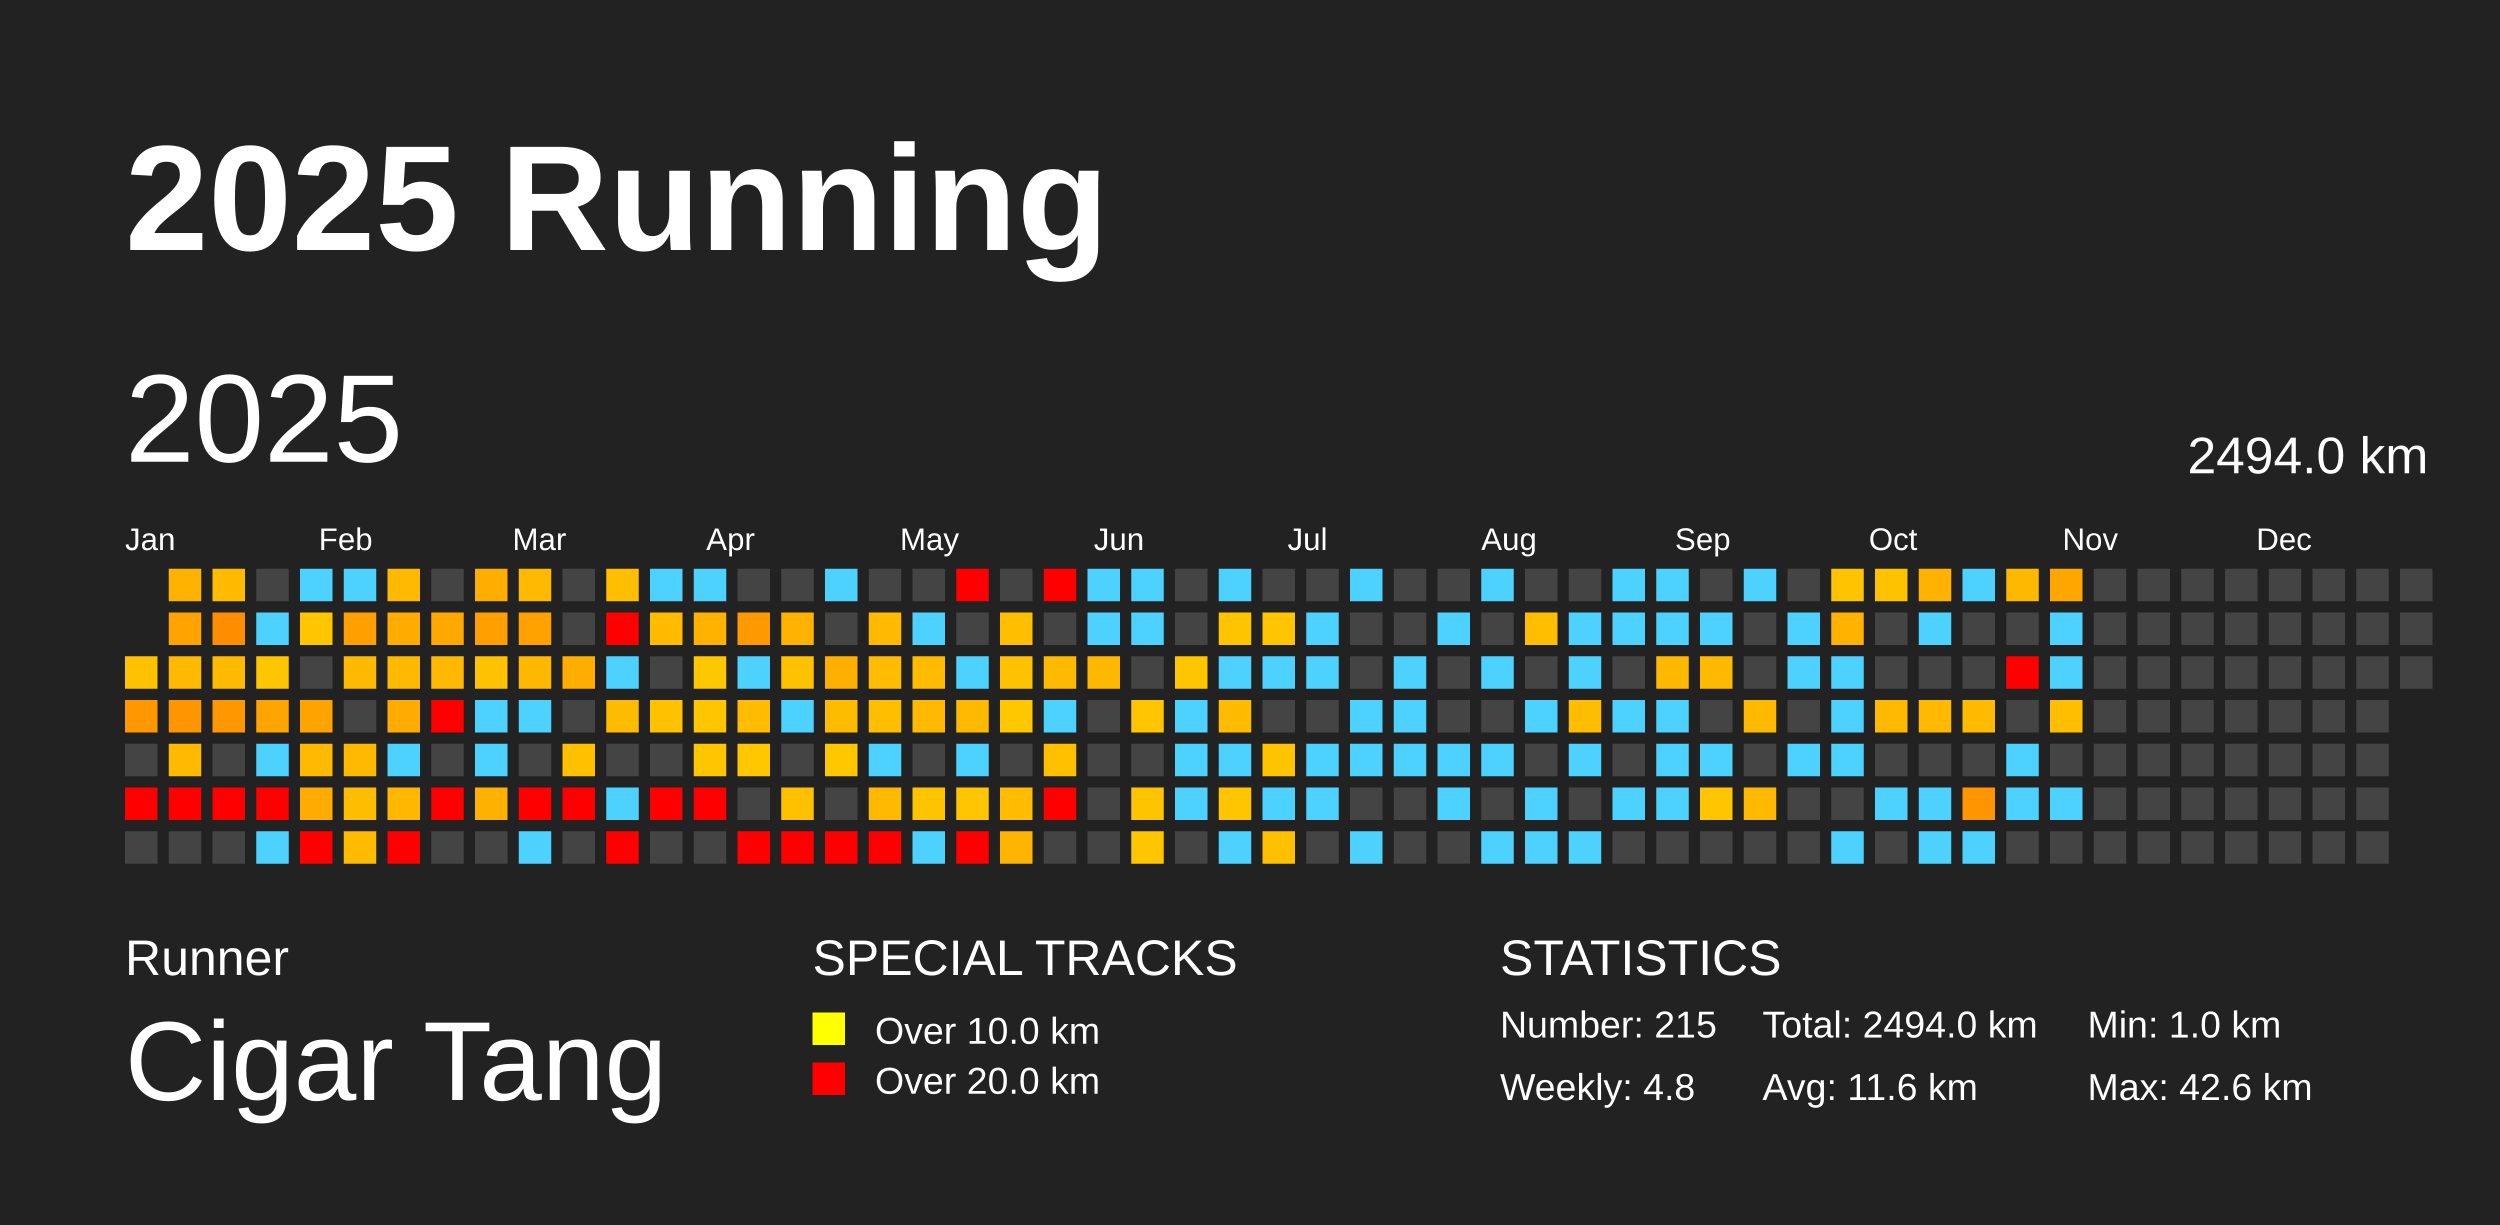
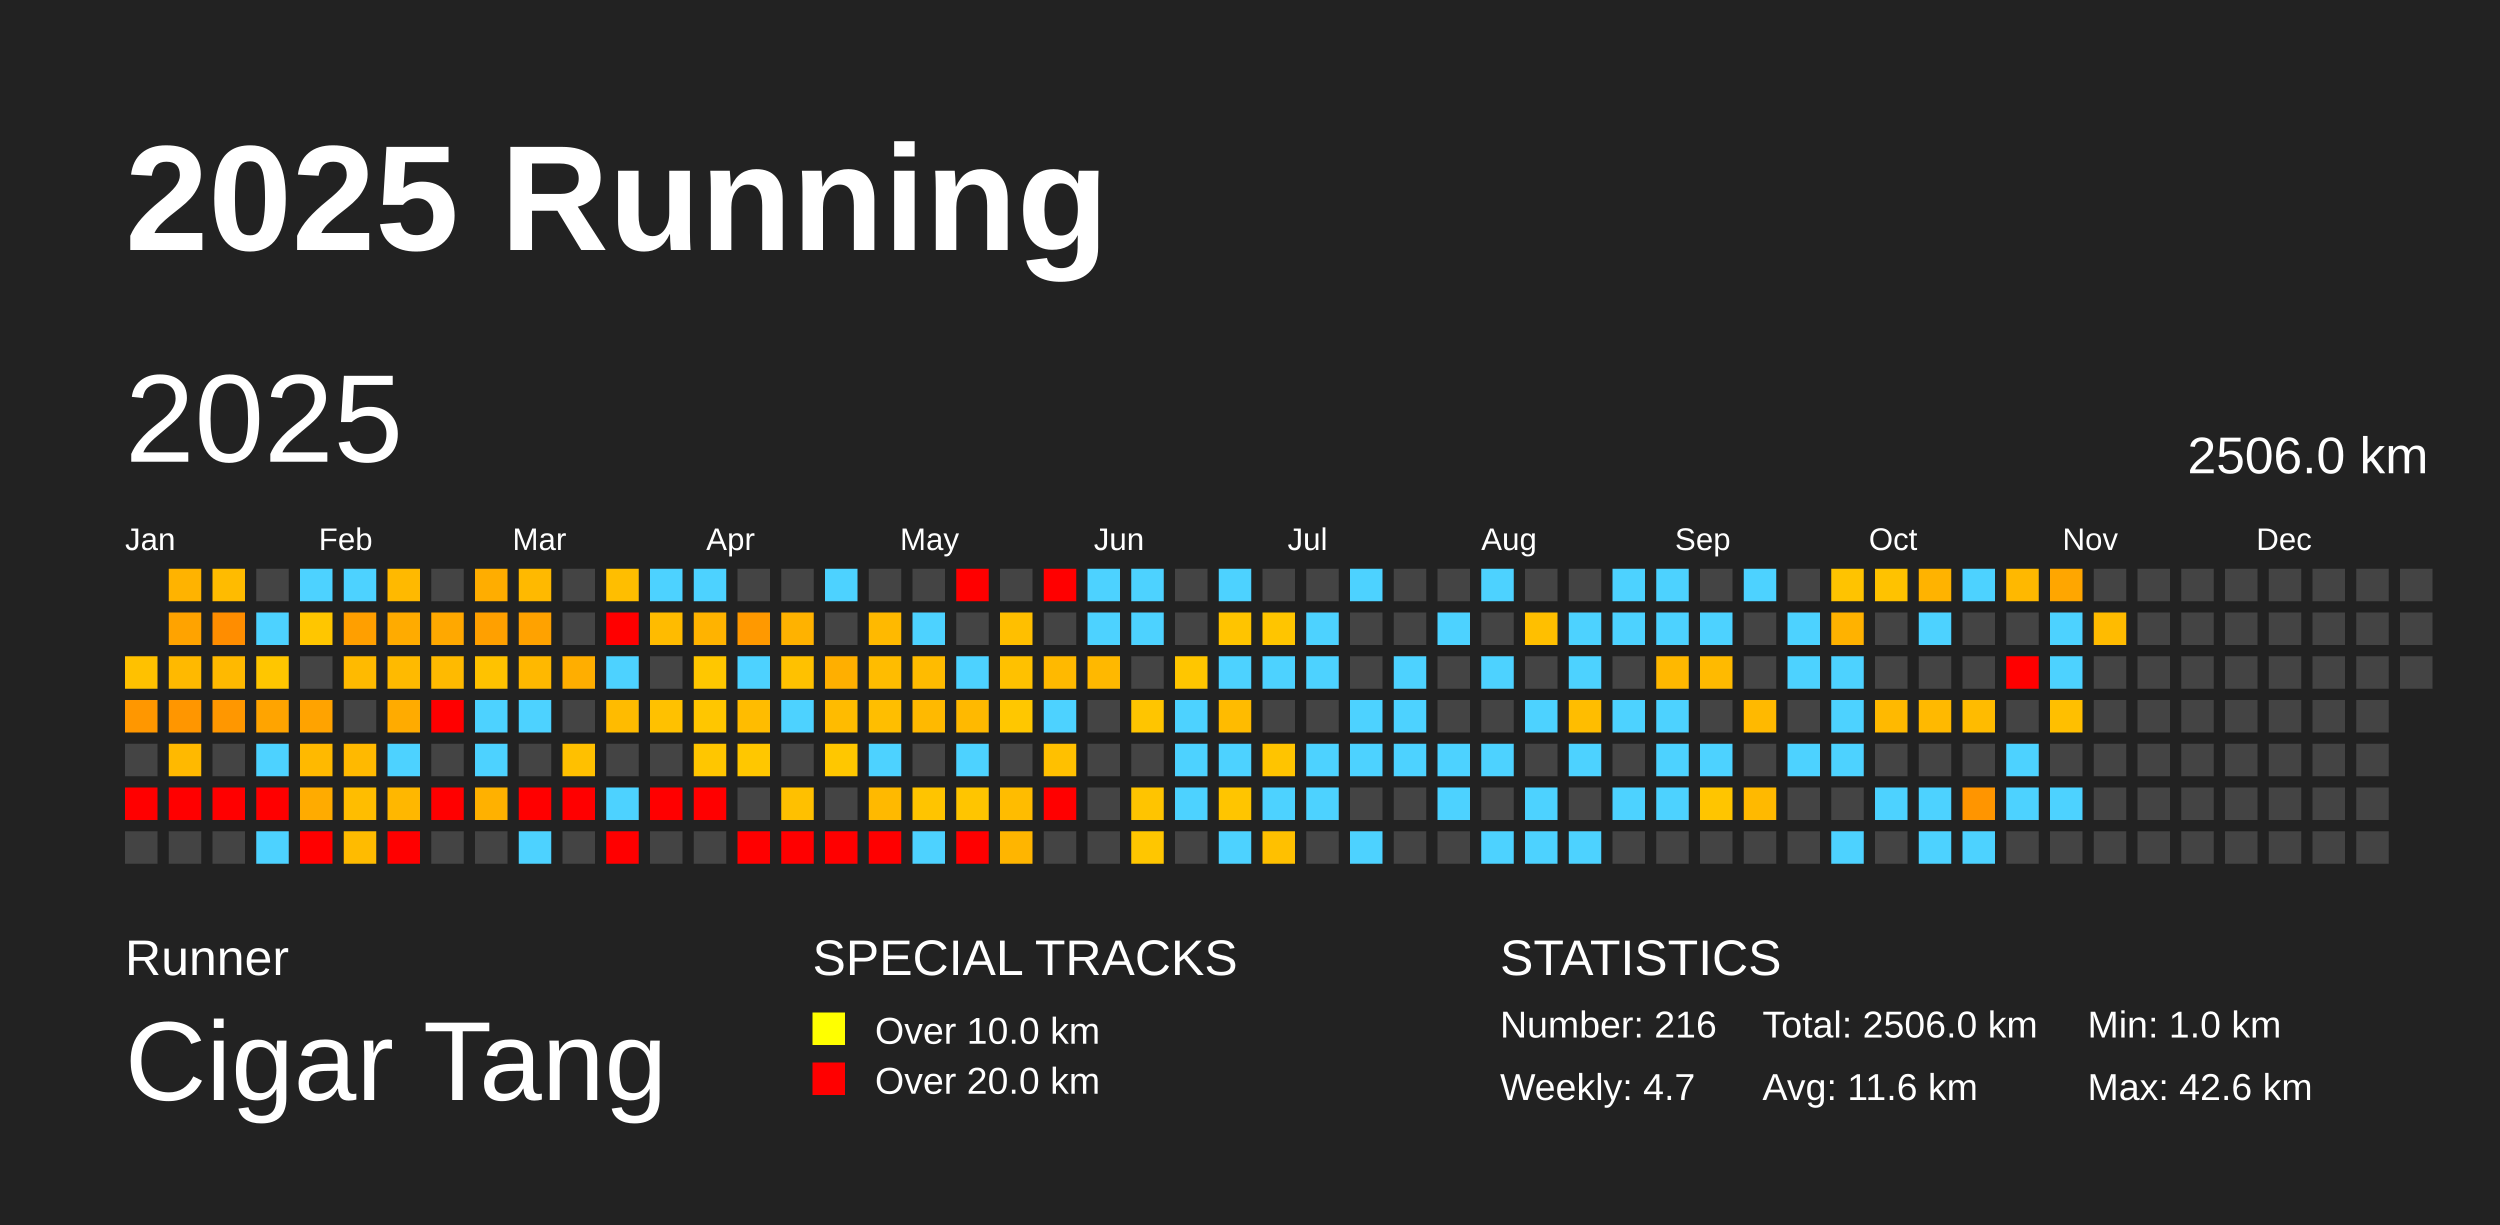
<svg xmlns="http://www.w3.org/2000/svg" baseProfile="full" height="98mm" version="1.1" viewBox="0,0,200,98" width="200mm">
  <defs />
  <rect fill="#222222" height="98" width="200" x="0" y="0" />
  <text fill="#FFFFFF" style="font-size:12px; font-family:Arial; font-weight:bold;" x="10" y="20">2025 Running</text>
  <text fill="#FFFFFF" style="font-size:4px; font-family:Arial" x="10" y="78">Runner</text>
  <text fill="#FFFFFF" style="font-size:9px; font-family:Arial" x="10" y="88">Cigar Tang</text>
  <text fill="#FFFFFF" style="font-size:4px; font-family:Arial" x="65" y="78">SPECIAL TRACKS</text>
  <rect fill="yellow" height="2.6" width="2.6" x="65" y="81" />
  <text fill="#FFFFFF" style="font-size:3px; font-family:Arial" x="70" y="83.5">Over 10.0 km</text>
  <rect fill="red" height="2.6" width="2.6" x="65" y="85" />
  <text fill="#FFFFFF" style="font-size:3px; font-family:Arial" x="70" y="87.5">Over 20.0 km</text>
  <text fill="#FFFFFF" style="font-size:4px; font-family:Arial" x="120" y="78">STATISTICS</text>
-   <text fill="#FFFFFF" style="font-size:3px; font-family:Arial" x="120" y="83">Number: 215</text>
-   <text fill="#FFFFFF" style="font-size:3px; font-family:Arial" x="120" y="88">Weekly: 4.8</text>
-   <text fill="#FFFFFF" style="font-size:3px; font-family:Arial" x="141" y="83">Total: 2494.0 km</text>
+   <text fill="#FFFFFF" style="font-size:3px; font-family:Arial" x="120" y="83">Number: 216</text>
+   <text fill="#FFFFFF" style="font-size:3px; font-family:Arial" x="120" y="88">Weekly: 4.7</text>
+   <text fill="#FFFFFF" style="font-size:3px; font-family:Arial" x="141" y="83">Total: 2506.0 km</text>
  <text fill="#FFFFFF" style="font-size:3px; font-family:Arial" x="141" y="88">Avg: 11.6 km</text>
  <text fill="#FFFFFF" style="font-size:3px; font-family:Arial" x="167" y="83">Min: 1.0 km</text>
  <text fill="#FFFFFF" style="font-size:3px; font-family:Arial" x="167" y="88">Max: 42.6 km</text>
  <text dominant-baseline="hanging" fill="#FFFFFF" style="font-size:10.0px; font-family:Arial;" x="10" y="30">2025</text>
-   <text dominant-baseline="hanging" fill="#FFFFFF" style="font-size:4.125px; font-family:Arial;" x="175" y="35">2494.0 km</text>
+   <text dominant-baseline="hanging" fill="#FFFFFF" style="font-size:4.125px; font-family:Arial;" x="175" y="35">2506.0 km</text>
  <text fill="#FFFFFF" style="font-size:2.5px; font-family:Arial" x="10.0" y="44">Jan</text>
  <text fill="#FFFFFF" style="font-size:2.5px; font-family:Arial" x="25.5" y="44">Feb</text>
  <text fill="#FFFFFF" style="font-size:2.5px; font-family:Arial" x="41.0" y="44">Mar</text>
  <text fill="#FFFFFF" style="font-size:2.5px; font-family:Arial" x="56.5" y="44">Apr</text>
  <text fill="#FFFFFF" style="font-size:2.5px; font-family:Arial" x="72.0" y="44">May</text>
  <text fill="#FFFFFF" style="font-size:2.5px; font-family:Arial" x="87.5" y="44">Jun</text>
  <text fill="#FFFFFF" style="font-size:2.5px; font-family:Arial" x="103.0" y="44">Jul</text>
  <text fill="#FFFFFF" style="font-size:2.5px; font-family:Arial" x="118.5" y="44">Aug</text>
  <text fill="#FFFFFF" style="font-size:2.5px; font-family:Arial" x="134.0" y="44">Sep</text>
  <text fill="#FFFFFF" style="font-size:2.5px; font-family:Arial" x="149.5" y="44">Oct</text>
  <text fill="#FFFFFF" style="font-size:2.5px; font-family:Arial" x="165.0" y="44">Nov</text>
  <text fill="#FFFFFF" style="font-size:2.5px; font-family:Arial" x="180.5" y="44">Dec</text>
  <rect fill="#ffc100" height="2.6" width="2.6" x="10.0" y="52.5" />
  <rect fill="#ff9700" height="2.6" width="2.6" x="10.0" y="56.0" />
  <rect fill="#444444" height="2.6" width="2.6" x="10.0" y="59.5" />
  <rect fill="red" height="2.6" width="2.6" x="10.0" y="63.0" />
  <rect fill="#444444" height="2.6" width="2.6" x="10.0" y="66.5" />
  <rect fill="#ffb300" height="2.6" width="2.6" x="13.5" y="45.5" />
  <rect fill="#ffa300" height="2.6" width="2.6" x="13.5" y="49.0" />
  <rect fill="#ffb900" height="2.6" width="2.6" x="13.5" y="52.5" />
  <rect fill="#ff9600" height="2.6" width="2.6" x="13.5" y="56.0" />
  <rect fill="#ffb900" height="2.6" width="2.6" x="13.5" y="59.5" />
  <rect fill="red" height="2.6" width="2.6" x="13.5" y="63.0" />
  <rect fill="#444444" height="2.6" width="2.6" x="13.5" y="66.5" />
  <rect fill="#ffbb00" height="2.6" width="2.6" x="17.0" y="45.5" />
  <rect fill="#ff8d00" height="2.6" width="2.6" x="17.0" y="49.0" />
  <rect fill="#ffb900" height="2.6" width="2.6" x="17.0" y="52.5" />
  <rect fill="#ff9700" height="2.6" width="2.6" x="17.0" y="56.0" />
  <rect fill="#444444" height="2.6" width="2.6" x="17.0" y="59.5" />
  <rect fill="red" height="2.6" width="2.6" x="17.0" y="63.0" />
  <rect fill="#444444" height="2.6" width="2.6" x="17.0" y="66.5" />
  <rect fill="#444444" height="2.6" width="2.6" x="20.5" y="45.5" />
  <rect fill="#4dd2ff" height="2.6" width="2.6" x="20.5" y="49.0" />
  <rect fill="#ffc600" height="2.6" width="2.6" x="20.5" y="52.5" />
  <rect fill="#ffa400" height="2.6" width="2.6" x="20.5" y="56.0" />
  <rect fill="#4dd2ff" height="2.6" width="2.6" x="20.5" y="59.5" />
  <rect fill="red" height="2.6" width="2.6" x="20.5" y="63.0" />
  <rect fill="#4dd2ff" height="2.6" width="2.6" x="20.5" y="66.5" />
  <rect fill="#4dd2ff" height="2.6" width="2.6" x="24.0" y="45.5" />
  <rect fill="#ffc600" height="2.6" width="2.6" x="24.0" y="49.0" />
  <rect fill="#444444" height="2.6" width="2.6" x="24.0" y="52.5" />
  <rect fill="#ffa300" height="2.6" width="2.6" x="24.0" y="56.0" />
  <rect fill="#ffb900" height="2.6" width="2.6" x="24.0" y="59.5" />
  <rect fill="#ffab00" height="2.6" width="2.6" x="24.0" y="63.0" />
  <rect fill="red" height="2.6" width="2.6" x="24.0" y="66.5" />
  <rect fill="#4dd2ff" height="2.6" width="2.6" x="27.5" y="45.5" />
  <rect fill="#ff9f00" height="2.6" width="2.6" x="27.5" y="49.0" />
  <rect fill="#ffba00" height="2.6" width="2.6" x="27.5" y="52.5" />
  <rect fill="#444444" height="2.6" width="2.6" x="27.5" y="56.0" />
  <rect fill="#ffb900" height="2.6" width="2.6" x="27.5" y="59.5" />
  <rect fill="#ffbd00" height="2.6" width="2.6" x="27.5" y="63.0" />
  <rect fill="#ffbb00" height="2.6" width="2.6" x="27.5" y="66.5" />
  <rect fill="#ffb900" height="2.6" width="2.6" x="31.0" y="45.5" />
  <rect fill="#ffab00" height="2.6" width="2.6" x="31.0" y="49.0" />
  <rect fill="#ffba00" height="2.6" width="2.6" x="31.0" y="52.5" />
  <rect fill="#ffab00" height="2.6" width="2.6" x="31.0" y="56.0" />
  <rect fill="#4dd2ff" height="2.6" width="2.6" x="31.0" y="59.5" />
  <rect fill="#ffb700" height="2.6" width="2.6" x="31.0" y="63.0" />
  <rect fill="red" height="2.6" width="2.6" x="31.0" y="66.5" />
  <rect fill="#444444" height="2.6" width="2.6" x="34.5" y="45.5" />
  <rect fill="#ffa800" height="2.6" width="2.6" x="34.5" y="49.0" />
  <rect fill="#ffba00" height="2.6" width="2.6" x="34.5" y="52.5" />
  <rect fill="red" height="2.6" width="2.6" x="34.5" y="56.0" />
  <rect fill="#444444" height="2.6" width="2.6" x="34.5" y="59.5" />
  <rect fill="red" height="2.6" width="2.6" x="34.5" y="63.0" />
  <rect fill="#444444" height="2.6" width="2.6" x="34.5" y="66.5" />
  <rect fill="#ffad00" height="2.6" width="2.6" x="38.0" y="45.5" />
  <rect fill="#ffa000" height="2.6" width="2.6" x="38.0" y="49.0" />
  <rect fill="#ffc200" height="2.6" width="2.6" x="38.0" y="52.5" />
  <rect fill="#4dd2ff" height="2.6" width="2.6" x="38.0" y="56.0" />
  <rect fill="#4dd2ff" height="2.6" width="2.6" x="38.0" y="59.5" />
  <rect fill="#ffb100" height="2.6" width="2.6" x="38.0" y="63.0" />
  <rect fill="#444444" height="2.6" width="2.6" x="38.0" y="66.5" />
  <rect fill="#ffb900" height="2.6" width="2.6" x="41.5" y="45.5" />
  <rect fill="#ffa200" height="2.6" width="2.6" x="41.5" y="49.0" />
  <rect fill="#ffb800" height="2.6" width="2.6" x="41.5" y="52.5" />
  <rect fill="#4dd2ff" height="2.6" width="2.6" x="41.5" y="56.0" />
  <rect fill="#444444" height="2.6" width="2.6" x="41.5" y="59.5" />
  <rect fill="red" height="2.6" width="2.6" x="41.5" y="63.0" />
  <rect fill="#4dd2ff" height="2.6" width="2.6" x="41.5" y="66.5" />
  <rect fill="#444444" height="2.6" width="2.6" x="45.0" y="45.5" />
  <rect fill="#444444" height="2.6" width="2.6" x="45.0" y="49.0" />
  <rect fill="#ffae00" height="2.6" width="2.6" x="45.0" y="52.5" />
  <rect fill="#444444" height="2.6" width="2.6" x="45.0" y="56.0" />
  <rect fill="#ffc000" height="2.6" width="2.6" x="45.0" y="59.5" />
  <rect fill="red" height="2.6" width="2.6" x="45.0" y="63.0" />
  <rect fill="#444444" height="2.6" width="2.6" x="45.0" y="66.5" />
  <rect fill="#ffbe00" height="2.6" width="2.6" x="48.5" y="45.5" />
  <rect fill="red" height="2.6" width="2.6" x="48.5" y="49.0" />
  <rect fill="#4dd2ff" height="2.6" width="2.6" x="48.5" y="52.5" />
  <rect fill="#ffbb00" height="2.6" width="2.6" x="48.5" y="56.0" />
  <rect fill="#444444" height="2.6" width="2.6" x="48.5" y="59.5" />
  <rect fill="#4dd2ff" height="2.6" width="2.6" x="48.5" y="63.0" />
  <rect fill="red" height="2.6" width="2.6" x="48.5" y="66.5" />
  <rect fill="#4dd2ff" height="2.6" width="2.6" x="52.0" y="45.5" />
  <rect fill="#ffbb00" height="2.6" width="2.6" x="52.0" y="49.0" />
  <rect fill="#444444" height="2.6" width="2.6" x="52.0" y="52.5" />
  <rect fill="#ffc100" height="2.6" width="2.6" x="52.0" y="56.0" />
  <rect fill="#444444" height="2.6" width="2.6" x="52.0" y="59.5" />
  <rect fill="red" height="2.6" width="2.6" x="52.0" y="63.0" />
  <rect fill="#444444" height="2.6" width="2.6" x="52.0" y="66.5" />
  <rect fill="#4dd2ff" height="2.6" width="2.6" x="55.5" y="45.5" />
  <rect fill="#ffb300" height="2.6" width="2.6" x="55.5" y="49.0" />
  <rect fill="#ffc700" height="2.6" width="2.6" x="55.5" y="52.5" />
  <rect fill="#ffc600" height="2.6" width="2.6" x="55.5" y="56.0" />
  <rect fill="#ffc600" height="2.6" width="2.6" x="55.5" y="59.5" />
  <rect fill="red" height="2.6" width="2.6" x="55.5" y="63.0" />
  <rect fill="#444444" height="2.6" width="2.6" x="55.5" y="66.5" />
  <rect fill="#444444" height="2.6" width="2.6" x="59.0" y="45.5" />
  <rect fill="#ff9900" height="2.6" width="2.6" x="59.0" y="49.0" />
  <rect fill="#4dd2ff" height="2.6" width="2.6" x="59.0" y="52.5" />
  <rect fill="#ffbc00" height="2.6" width="2.6" x="59.0" y="56.0" />
  <rect fill="#ffc700" height="2.6" width="2.6" x="59.0" y="59.5" />
  <rect fill="#444444" height="2.6" width="2.6" x="59.0" y="63.0" />
  <rect fill="red" height="2.6" width="2.6" x="59.0" y="66.5" />
  <rect fill="#444444" height="2.6" width="2.6" x="62.5" y="45.5" />
  <rect fill="#ffb200" height="2.6" width="2.6" x="62.5" y="49.0" />
  <rect fill="#ffc100" height="2.6" width="2.6" x="62.5" y="52.5" />
  <rect fill="#4dd2ff" height="2.6" width="2.6" x="62.5" y="56.0" />
  <rect fill="#444444" height="2.6" width="2.6" x="62.5" y="59.5" />
  <rect fill="#ffc000" height="2.6" width="2.6" x="62.5" y="63.0" />
  <rect fill="red" height="2.6" width="2.6" x="62.5" y="66.5" />
  <rect fill="#4dd2ff" height="2.6" width="2.6" x="66.0" y="45.5" />
  <rect fill="#444444" height="2.6" width="2.6" x="66.0" y="49.0" />
  <rect fill="#ffaf00" height="2.6" width="2.6" x="66.0" y="52.5" />
  <rect fill="#ffbb00" height="2.6" width="2.6" x="66.0" y="56.0" />
  <rect fill="#ffc700" height="2.6" width="2.6" x="66.0" y="59.5" />
  <rect fill="#444444" height="2.6" width="2.6" x="66.0" y="63.0" />
  <rect fill="red" height="2.6" width="2.6" x="66.0" y="66.5" />
  <rect fill="#444444" height="2.6" width="2.6" x="69.5" y="45.5" />
  <rect fill="#ffb900" height="2.6" width="2.6" x="69.5" y="49.0" />
  <rect fill="#ffbc00" height="2.6" width="2.6" x="69.5" y="52.5" />
  <rect fill="#ffbe00" height="2.6" width="2.6" x="69.5" y="56.0" />
  <rect fill="#4dd2ff" height="2.6" width="2.6" x="69.5" y="59.5" />
  <rect fill="#ffb900" height="2.6" width="2.6" x="69.5" y="63.0" />
  <rect fill="red" height="2.6" width="2.6" x="69.5" y="66.5" />
  <rect fill="#444444" height="2.6" width="2.6" x="73.0" y="45.5" />
  <rect fill="#4dd2ff" height="2.6" width="2.6" x="73.0" y="49.0" />
  <rect fill="#ffbb00" height="2.6" width="2.6" x="73.0" y="52.5" />
  <rect fill="#ffb900" height="2.6" width="2.6" x="73.0" y="56.0" />
  <rect fill="#444444" height="2.6" width="2.6" x="73.0" y="59.5" />
  <rect fill="#ffc400" height="2.6" width="2.6" x="73.0" y="63.0" />
  <rect fill="#4dd2ff" height="2.6" width="2.6" x="73.0" y="66.5" />
  <rect fill="red" height="2.6" width="2.6" x="76.5" y="45.5" />
  <rect fill="#444444" height="2.6" width="2.6" x="76.5" y="49.0" />
  <rect fill="#4dd2ff" height="2.6" width="2.6" x="76.5" y="52.5" />
  <rect fill="#ffb900" height="2.6" width="2.6" x="76.5" y="56.0" />
  <rect fill="#4dd2ff" height="2.6" width="2.6" x="76.5" y="59.5" />
  <rect fill="#ffc500" height="2.6" width="2.6" x="76.5" y="63.0" />
  <rect fill="red" height="2.6" width="2.6" x="76.5" y="66.5" />
  <rect fill="#444444" height="2.6" width="2.6" x="80.0" y="45.5" />
  <rect fill="#ffbf00" height="2.6" width="2.6" x="80.0" y="49.0" />
  <rect fill="#ffc100" height="2.6" width="2.6" x="80.0" y="52.5" />
  <rect fill="#ffc700" height="2.6" width="2.6" x="80.0" y="56.0" />
  <rect fill="#444444" height="2.6" width="2.6" x="80.0" y="59.5" />
  <rect fill="#ffbc00" height="2.6" width="2.6" x="80.0" y="63.0" />
  <rect fill="#ffb500" height="2.6" width="2.6" x="80.0" y="66.5" />
  <rect fill="red" height="2.6" width="2.6" x="83.5" y="45.5" />
  <rect fill="#444444" height="2.6" width="2.6" x="83.5" y="49.0" />
  <rect fill="#ffb900" height="2.6" width="2.6" x="83.5" y="52.5" />
  <rect fill="#4dd2ff" height="2.6" width="2.6" x="83.5" y="56.0" />
  <rect fill="#ffc000" height="2.6" width="2.6" x="83.5" y="59.5" />
  <rect fill="red" height="2.6" width="2.6" x="83.5" y="63.0" />
  <rect fill="#444444" height="2.6" width="2.6" x="83.5" y="66.5" />
  <rect fill="#4dd2ff" height="2.6" width="2.6" x="87.0" y="45.5" />
  <rect fill="#4dd2ff" height="2.6" width="2.6" x="87.0" y="49.0" />
  <rect fill="#ffb800" height="2.6" width="2.6" x="87.0" y="52.5" />
  <rect fill="#444444" height="2.6" width="2.6" x="87.0" y="56.0" />
  <rect fill="#444444" height="2.6" width="2.6" x="87.0" y="59.5" />
  <rect fill="#444444" height="2.6" width="2.6" x="87.0" y="63.0" />
  <rect fill="#444444" height="2.6" width="2.6" x="87.0" y="66.5" />
  <rect fill="#4dd2ff" height="2.6" width="2.6" x="90.5" y="45.5" />
  <rect fill="#4dd2ff" height="2.6" width="2.6" x="90.5" y="49.0" />
  <rect fill="#444444" height="2.6" width="2.6" x="90.5" y="52.5" />
  <rect fill="#ffc500" height="2.6" width="2.6" x="90.5" y="56.0" />
  <rect fill="#444444" height="2.6" width="2.6" x="90.5" y="59.5" />
  <rect fill="#ffc400" height="2.6" width="2.6" x="90.5" y="63.0" />
  <rect fill="#ffc600" height="2.6" width="2.6" x="90.5" y="66.5" />
  <rect fill="#444444" height="2.6" width="2.6" x="94.0" y="45.5" />
  <rect fill="#444444" height="2.6" width="2.6" x="94.0" y="49.0" />
  <rect fill="#ffc600" height="2.6" width="2.6" x="94.0" y="52.5" />
  <rect fill="#4dd2ff" height="2.6" width="2.6" x="94.0" y="56.0" />
  <rect fill="#4dd2ff" height="2.6" width="2.6" x="94.0" y="59.5" />
  <rect fill="#4dd2ff" height="2.6" width="2.6" x="94.0" y="63.0" />
  <rect fill="#444444" height="2.6" width="2.6" x="94.0" y="66.5" />
  <rect fill="#4dd2ff" height="2.6" width="2.6" x="97.5" y="45.5" />
  <rect fill="#ffc400" height="2.6" width="2.6" x="97.5" y="49.0" />
  <rect fill="#4dd2ff" height="2.6" width="2.6" x="97.5" y="52.5" />
  <rect fill="#ffbb00" height="2.6" width="2.6" x="97.5" y="56.0" />
  <rect fill="#4dd2ff" height="2.6" width="2.6" x="97.5" y="59.5" />
  <rect fill="#ffc500" height="2.6" width="2.6" x="97.5" y="63.0" />
  <rect fill="#4dd2ff" height="2.6" width="2.6" x="97.5" y="66.5" />
  <rect fill="#444444" height="2.6" width="2.6" x="101.0" y="45.5" />
  <rect fill="#ffc500" height="2.6" width="2.6" x="101.0" y="49.0" />
  <rect fill="#4dd2ff" height="2.6" width="2.6" x="101.0" y="52.5" />
  <rect fill="#444444" height="2.6" width="2.6" x="101.0" y="56.0" />
  <rect fill="#ffc400" height="2.6" width="2.6" x="101.0" y="59.5" />
  <rect fill="#4dd2ff" height="2.6" width="2.6" x="101.0" y="63.0" />
  <rect fill="#ffc000" height="2.6" width="2.6" x="101.0" y="66.5" />
  <rect fill="#444444" height="2.6" width="2.6" x="104.5" y="45.5" />
  <rect fill="#4dd2ff" height="2.6" width="2.6" x="104.5" y="49.0" />
  <rect fill="#4dd2ff" height="2.6" width="2.6" x="104.5" y="52.5" />
  <rect fill="#444444" height="2.6" width="2.6" x="104.5" y="56.0" />
  <rect fill="#4dd2ff" height="2.6" width="2.6" x="104.5" y="59.5" />
  <rect fill="#4dd2ff" height="2.6" width="2.6" x="104.5" y="63.0" />
  <rect fill="#444444" height="2.6" width="2.6" x="104.5" y="66.5" />
  <rect fill="#4dd2ff" height="2.6" width="2.6" x="108.0" y="45.5" />
  <rect fill="#444444" height="2.6" width="2.6" x="108.0" y="49.0" />
  <rect fill="#444444" height="2.6" width="2.6" x="108.0" y="52.5" />
  <rect fill="#4dd2ff" height="2.6" width="2.6" x="108.0" y="56.0" />
  <rect fill="#4dd2ff" height="2.6" width="2.6" x="108.0" y="59.5" />
  <rect fill="#444444" height="2.6" width="2.6" x="108.0" y="63.0" />
  <rect fill="#4dd2ff" height="2.6" width="2.6" x="108.0" y="66.5" />
  <rect fill="#444444" height="2.6" width="2.6" x="111.5" y="45.5" />
  <rect fill="#444444" height="2.6" width="2.6" x="111.5" y="49.0" />
  <rect fill="#4dd2ff" height="2.6" width="2.6" x="111.5" y="52.5" />
  <rect fill="#4dd2ff" height="2.6" width="2.6" x="111.5" y="56.0" />
  <rect fill="#4dd2ff" height="2.6" width="2.6" x="111.5" y="59.5" />
  <rect fill="#444444" height="2.6" width="2.6" x="111.5" y="63.0" />
  <rect fill="#444444" height="2.6" width="2.6" x="111.5" y="66.5" />
  <rect fill="#444444" height="2.6" width="2.6" x="115.0" y="45.5" />
  <rect fill="#4dd2ff" height="2.6" width="2.6" x="115.0" y="49.0" />
  <rect fill="#444444" height="2.6" width="2.6" x="115.0" y="52.5" />
  <rect fill="#444444" height="2.6" width="2.6" x="115.0" y="56.0" />
  <rect fill="#4dd2ff" height="2.6" width="2.6" x="115.0" y="59.5" />
  <rect fill="#4dd2ff" height="2.6" width="2.6" x="115.0" y="63.0" />
  <rect fill="#444444" height="2.6" width="2.6" x="115.0" y="66.5" />
  <rect fill="#4dd2ff" height="2.6" width="2.6" x="118.5" y="45.5" />
  <rect fill="#444444" height="2.6" width="2.6" x="118.5" y="49.0" />
  <rect fill="#4dd2ff" height="2.6" width="2.6" x="118.5" y="52.5" />
  <rect fill="#444444" height="2.6" width="2.6" x="118.5" y="56.0" />
  <rect fill="#4dd2ff" height="2.6" width="2.6" x="118.5" y="59.5" />
  <rect fill="#444444" height="2.6" width="2.6" x="118.5" y="63.0" />
  <rect fill="#4dd2ff" height="2.6" width="2.6" x="118.5" y="66.5" />
  <rect fill="#444444" height="2.6" width="2.6" x="122.0" y="45.5" />
  <rect fill="#ffbf00" height="2.6" width="2.6" x="122.0" y="49.0" />
  <rect fill="#444444" height="2.6" width="2.6" x="122.0" y="52.5" />
  <rect fill="#4dd2ff" height="2.6" width="2.6" x="122.0" y="56.0" />
  <rect fill="#444444" height="2.6" width="2.6" x="122.0" y="59.5" />
  <rect fill="#4dd2ff" height="2.6" width="2.6" x="122.0" y="63.0" />
  <rect fill="#4dd2ff" height="2.6" width="2.6" x="122.0" y="66.5" />
  <rect fill="#444444" height="2.6" width="2.6" x="125.5" y="45.5" />
  <rect fill="#4dd2ff" height="2.6" width="2.6" x="125.5" y="49.0" />
  <rect fill="#4dd2ff" height="2.6" width="2.6" x="125.5" y="52.5" />
  <rect fill="#ffbd00" height="2.6" width="2.6" x="125.5" y="56.0" />
  <rect fill="#4dd2ff" height="2.6" width="2.6" x="125.5" y="59.5" />
  <rect fill="#444444" height="2.6" width="2.6" x="125.5" y="63.0" />
  <rect fill="#4dd2ff" height="2.6" width="2.6" x="125.5" y="66.5" />
  <rect fill="#4dd2ff" height="2.6" width="2.6" x="129.0" y="45.5" />
  <rect fill="#4dd2ff" height="2.6" width="2.6" x="129.0" y="49.0" />
  <rect fill="#444444" height="2.6" width="2.6" x="129.0" y="52.5" />
  <rect fill="#4dd2ff" height="2.6" width="2.6" x="129.0" y="56.0" />
  <rect fill="#444444" height="2.6" width="2.6" x="129.0" y="59.5" />
  <rect fill="#4dd2ff" height="2.6" width="2.6" x="129.0" y="63.0" />
  <rect fill="#444444" height="2.6" width="2.6" x="129.0" y="66.5" />
  <rect fill="#4dd2ff" height="2.6" width="2.6" x="132.5" y="45.5" />
  <rect fill="#4dd2ff" height="2.6" width="2.6" x="132.5" y="49.0" />
  <rect fill="#ffb800" height="2.6" width="2.6" x="132.5" y="52.5" />
  <rect fill="#4dd2ff" height="2.6" width="2.6" x="132.5" y="56.0" />
  <rect fill="#4dd2ff" height="2.6" width="2.6" x="132.5" y="59.5" />
  <rect fill="#4dd2ff" height="2.6" width="2.6" x="132.5" y="63.0" />
  <rect fill="#444444" height="2.6" width="2.6" x="132.5" y="66.5" />
  <rect fill="#444444" height="2.6" width="2.6" x="136.0" y="45.5" />
  <rect fill="#4dd2ff" height="2.6" width="2.6" x="136.0" y="49.0" />
  <rect fill="#ffba00" height="2.6" width="2.6" x="136.0" y="52.5" />
  <rect fill="#444444" height="2.6" width="2.6" x="136.0" y="56.0" />
  <rect fill="#4dd2ff" height="2.6" width="2.6" x="136.0" y="59.5" />
  <rect fill="#ffc500" height="2.6" width="2.6" x="136.0" y="63.0" />
  <rect fill="#444444" height="2.6" width="2.6" x="136.0" y="66.5" />
  <rect fill="#4dd2ff" height="2.6" width="2.6" x="139.5" y="45.5" />
  <rect fill="#444444" height="2.6" width="2.6" x="139.5" y="49.0" />
  <rect fill="#444444" height="2.6" width="2.6" x="139.5" y="52.5" />
  <rect fill="#ffb900" height="2.6" width="2.6" x="139.5" y="56.0" />
  <rect fill="#444444" height="2.6" width="2.6" x="139.5" y="59.5" />
  <rect fill="#ffb900" height="2.6" width="2.6" x="139.5" y="63.0" />
  <rect fill="#444444" height="2.6" width="2.6" x="139.5" y="66.5" />
  <rect fill="#444444" height="2.6" width="2.6" x="143.0" y="45.5" />
  <rect fill="#4dd2ff" height="2.6" width="2.6" x="143.0" y="49.0" />
  <rect fill="#4dd2ff" height="2.6" width="2.6" x="143.0" y="52.5" />
  <rect fill="#444444" height="2.6" width="2.6" x="143.0" y="56.0" />
  <rect fill="#4dd2ff" height="2.6" width="2.6" x="143.0" y="59.5" />
  <rect fill="#444444" height="2.6" width="2.6" x="143.0" y="63.0" />
  <rect fill="#444444" height="2.6" width="2.6" x="143.0" y="66.5" />
  <rect fill="#ffc300" height="2.6" width="2.6" x="146.5" y="45.5" />
  <rect fill="#ffb200" height="2.6" width="2.6" x="146.5" y="49.0" />
  <rect fill="#4dd2ff" height="2.6" width="2.6" x="146.5" y="52.5" />
  <rect fill="#4dd2ff" height="2.6" width="2.6" x="146.5" y="56.0" />
  <rect fill="#4dd2ff" height="2.6" width="2.6" x="146.5" y="59.5" />
  <rect fill="#444444" height="2.6" width="2.6" x="146.5" y="63.0" />
  <rect fill="#4dd2ff" height="2.6" width="2.6" x="146.5" y="66.5" />
  <rect fill="#ffc200" height="2.6" width="2.6" x="150.0" y="45.5" />
  <rect fill="#444444" height="2.6" width="2.6" x="150.0" y="49.0" />
  <rect fill="#444444" height="2.6" width="2.6" x="150.0" y="52.5" />
  <rect fill="#ffb900" height="2.6" width="2.6" x="150.0" y="56.0" />
  <rect fill="#444444" height="2.6" width="2.6" x="150.0" y="59.5" />
  <rect fill="#4dd2ff" height="2.6" width="2.6" x="150.0" y="63.0" />
  <rect fill="#444444" height="2.6" width="2.6" x="150.0" y="66.5" />
  <rect fill="#ffb300" height="2.6" width="2.6" x="153.5" y="45.5" />
  <rect fill="#4dd2ff" height="2.6" width="2.6" x="153.5" y="49.0" />
  <rect fill="#444444" height="2.6" width="2.6" x="153.5" y="52.5" />
  <rect fill="#ffb900" height="2.6" width="2.6" x="153.5" y="56.0" />
  <rect fill="#444444" height="2.6" width="2.6" x="153.5" y="59.5" />
  <rect fill="#4dd2ff" height="2.6" width="2.6" x="153.5" y="63.0" />
  <rect fill="#4dd2ff" height="2.6" width="2.6" x="153.5" y="66.5" />
  <rect fill="#4dd2ff" height="2.6" width="2.6" x="157.0" y="45.5" />
  <rect fill="#444444" height="2.6" width="2.6" x="157.0" y="49.0" />
  <rect fill="#444444" height="2.6" width="2.6" x="157.0" y="52.5" />
  <rect fill="#ffbb00" height="2.6" width="2.6" x="157.0" y="56.0" />
  <rect fill="#444444" height="2.6" width="2.6" x="157.0" y="59.5" />
  <rect fill="#ff9500" height="2.6" width="2.6" x="157.0" y="63.0" />
  <rect fill="#4dd2ff" height="2.6" width="2.6" x="157.0" y="66.5" />
  <rect fill="#ffb800" height="2.6" width="2.6" x="160.5" y="45.5" />
  <rect fill="#444444" height="2.6" width="2.6" x="160.5" y="49.0" />
  <rect fill="red" height="2.6" width="2.6" x="160.5" y="52.5" />
  <rect fill="#444444" height="2.6" width="2.6" x="160.5" y="56.0" />
  <rect fill="#4dd2ff" height="2.6" width="2.6" x="160.5" y="59.5" />
  <rect fill="#4dd2ff" height="2.6" width="2.6" x="160.5" y="63.0" />
  <rect fill="#444444" height="2.6" width="2.6" x="160.5" y="66.5" />
  <rect fill="#ffa600" height="2.6" width="2.6" x="164.0" y="45.5" />
  <rect fill="#4dd2ff" height="2.6" width="2.6" x="164.0" y="49.0" />
  <rect fill="#4dd2ff" height="2.6" width="2.6" x="164.0" y="52.5" />
  <rect fill="#ffbf00" height="2.6" width="2.6" x="164.0" y="56.0" />
  <rect fill="#444444" height="2.6" width="2.6" x="164.0" y="59.5" />
  <rect fill="#4dd2ff" height="2.6" width="2.6" x="164.0" y="63.0" />
  <rect fill="#444444" height="2.6" width="2.6" x="164.0" y="66.5" />
  <rect fill="#444444" height="2.6" width="2.6" x="167.5" y="45.5" />
-   <rect fill="#444444" height="2.6" width="2.6" x="167.5" y="49.0" />
+   <rect fill="#ffbb00" height="2.6" width="2.6" x="167.5" y="49.0" />
  <rect fill="#444444" height="2.6" width="2.6" x="167.5" y="52.5" />
  <rect fill="#444444" height="2.6" width="2.6" x="167.5" y="56.0" />
  <rect fill="#444444" height="2.6" width="2.6" x="167.5" y="59.5" />
  <rect fill="#444444" height="2.6" width="2.6" x="167.5" y="63.0" />
  <rect fill="#444444" height="2.6" width="2.6" x="167.5" y="66.5" />
  <rect fill="#444444" height="2.6" width="2.6" x="171.0" y="45.5" />
  <rect fill="#444444" height="2.6" width="2.6" x="171.0" y="49.0" />
  <rect fill="#444444" height="2.6" width="2.6" x="171.0" y="52.5" />
  <rect fill="#444444" height="2.6" width="2.6" x="171.0" y="56.0" />
  <rect fill="#444444" height="2.6" width="2.6" x="171.0" y="59.5" />
  <rect fill="#444444" height="2.6" width="2.6" x="171.0" y="63.0" />
  <rect fill="#444444" height="2.6" width="2.6" x="171.0" y="66.5" />
  <rect fill="#444444" height="2.6" width="2.6" x="174.5" y="45.5" />
  <rect fill="#444444" height="2.6" width="2.6" x="174.5" y="49.0" />
  <rect fill="#444444" height="2.6" width="2.6" x="174.5" y="52.5" />
  <rect fill="#444444" height="2.6" width="2.6" x="174.5" y="56.0" />
  <rect fill="#444444" height="2.6" width="2.6" x="174.5" y="59.5" />
  <rect fill="#444444" height="2.6" width="2.6" x="174.5" y="63.0" />
  <rect fill="#444444" height="2.6" width="2.6" x="174.5" y="66.5" />
  <rect fill="#444444" height="2.6" width="2.6" x="178.0" y="45.5" />
  <rect fill="#444444" height="2.6" width="2.6" x="178.0" y="49.0" />
  <rect fill="#444444" height="2.6" width="2.6" x="178.0" y="52.5" />
  <rect fill="#444444" height="2.6" width="2.6" x="178.0" y="56.0" />
  <rect fill="#444444" height="2.6" width="2.6" x="178.0" y="59.5" />
  <rect fill="#444444" height="2.6" width="2.6" x="178.0" y="63.0" />
  <rect fill="#444444" height="2.6" width="2.6" x="178.0" y="66.5" />
  <rect fill="#444444" height="2.6" width="2.6" x="181.5" y="45.5" />
  <rect fill="#444444" height="2.6" width="2.6" x="181.5" y="49.0" />
  <rect fill="#444444" height="2.6" width="2.6" x="181.5" y="52.5" />
  <rect fill="#444444" height="2.6" width="2.6" x="181.5" y="56.0" />
  <rect fill="#444444" height="2.6" width="2.6" x="181.5" y="59.5" />
  <rect fill="#444444" height="2.6" width="2.6" x="181.5" y="63.0" />
  <rect fill="#444444" height="2.6" width="2.6" x="181.5" y="66.5" />
  <rect fill="#444444" height="2.6" width="2.6" x="185.0" y="45.5" />
  <rect fill="#444444" height="2.6" width="2.6" x="185.0" y="49.0" />
  <rect fill="#444444" height="2.6" width="2.6" x="185.0" y="52.5" />
  <rect fill="#444444" height="2.6" width="2.6" x="185.0" y="56.0" />
  <rect fill="#444444" height="2.6" width="2.6" x="185.0" y="59.5" />
  <rect fill="#444444" height="2.6" width="2.6" x="185.0" y="63.0" />
  <rect fill="#444444" height="2.6" width="2.6" x="185.0" y="66.5" />
  <rect fill="#444444" height="2.6" width="2.6" x="188.5" y="45.5" />
  <rect fill="#444444" height="2.6" width="2.6" x="188.5" y="49.0" />
  <rect fill="#444444" height="2.6" width="2.6" x="188.5" y="52.5" />
  <rect fill="#444444" height="2.6" width="2.6" x="188.5" y="56.0" />
  <rect fill="#444444" height="2.6" width="2.6" x="188.5" y="59.5" />
  <rect fill="#444444" height="2.6" width="2.6" x="188.5" y="63.0" />
  <rect fill="#444444" height="2.6" width="2.6" x="188.5" y="66.5" />
  <rect fill="#444444" height="2.6" width="2.6" x="192.0" y="45.5" />
  <rect fill="#444444" height="2.6" width="2.6" x="192.0" y="49.0" />
  <rect fill="#444444" height="2.6" width="2.6" x="192.0" y="52.5" />
</svg>
